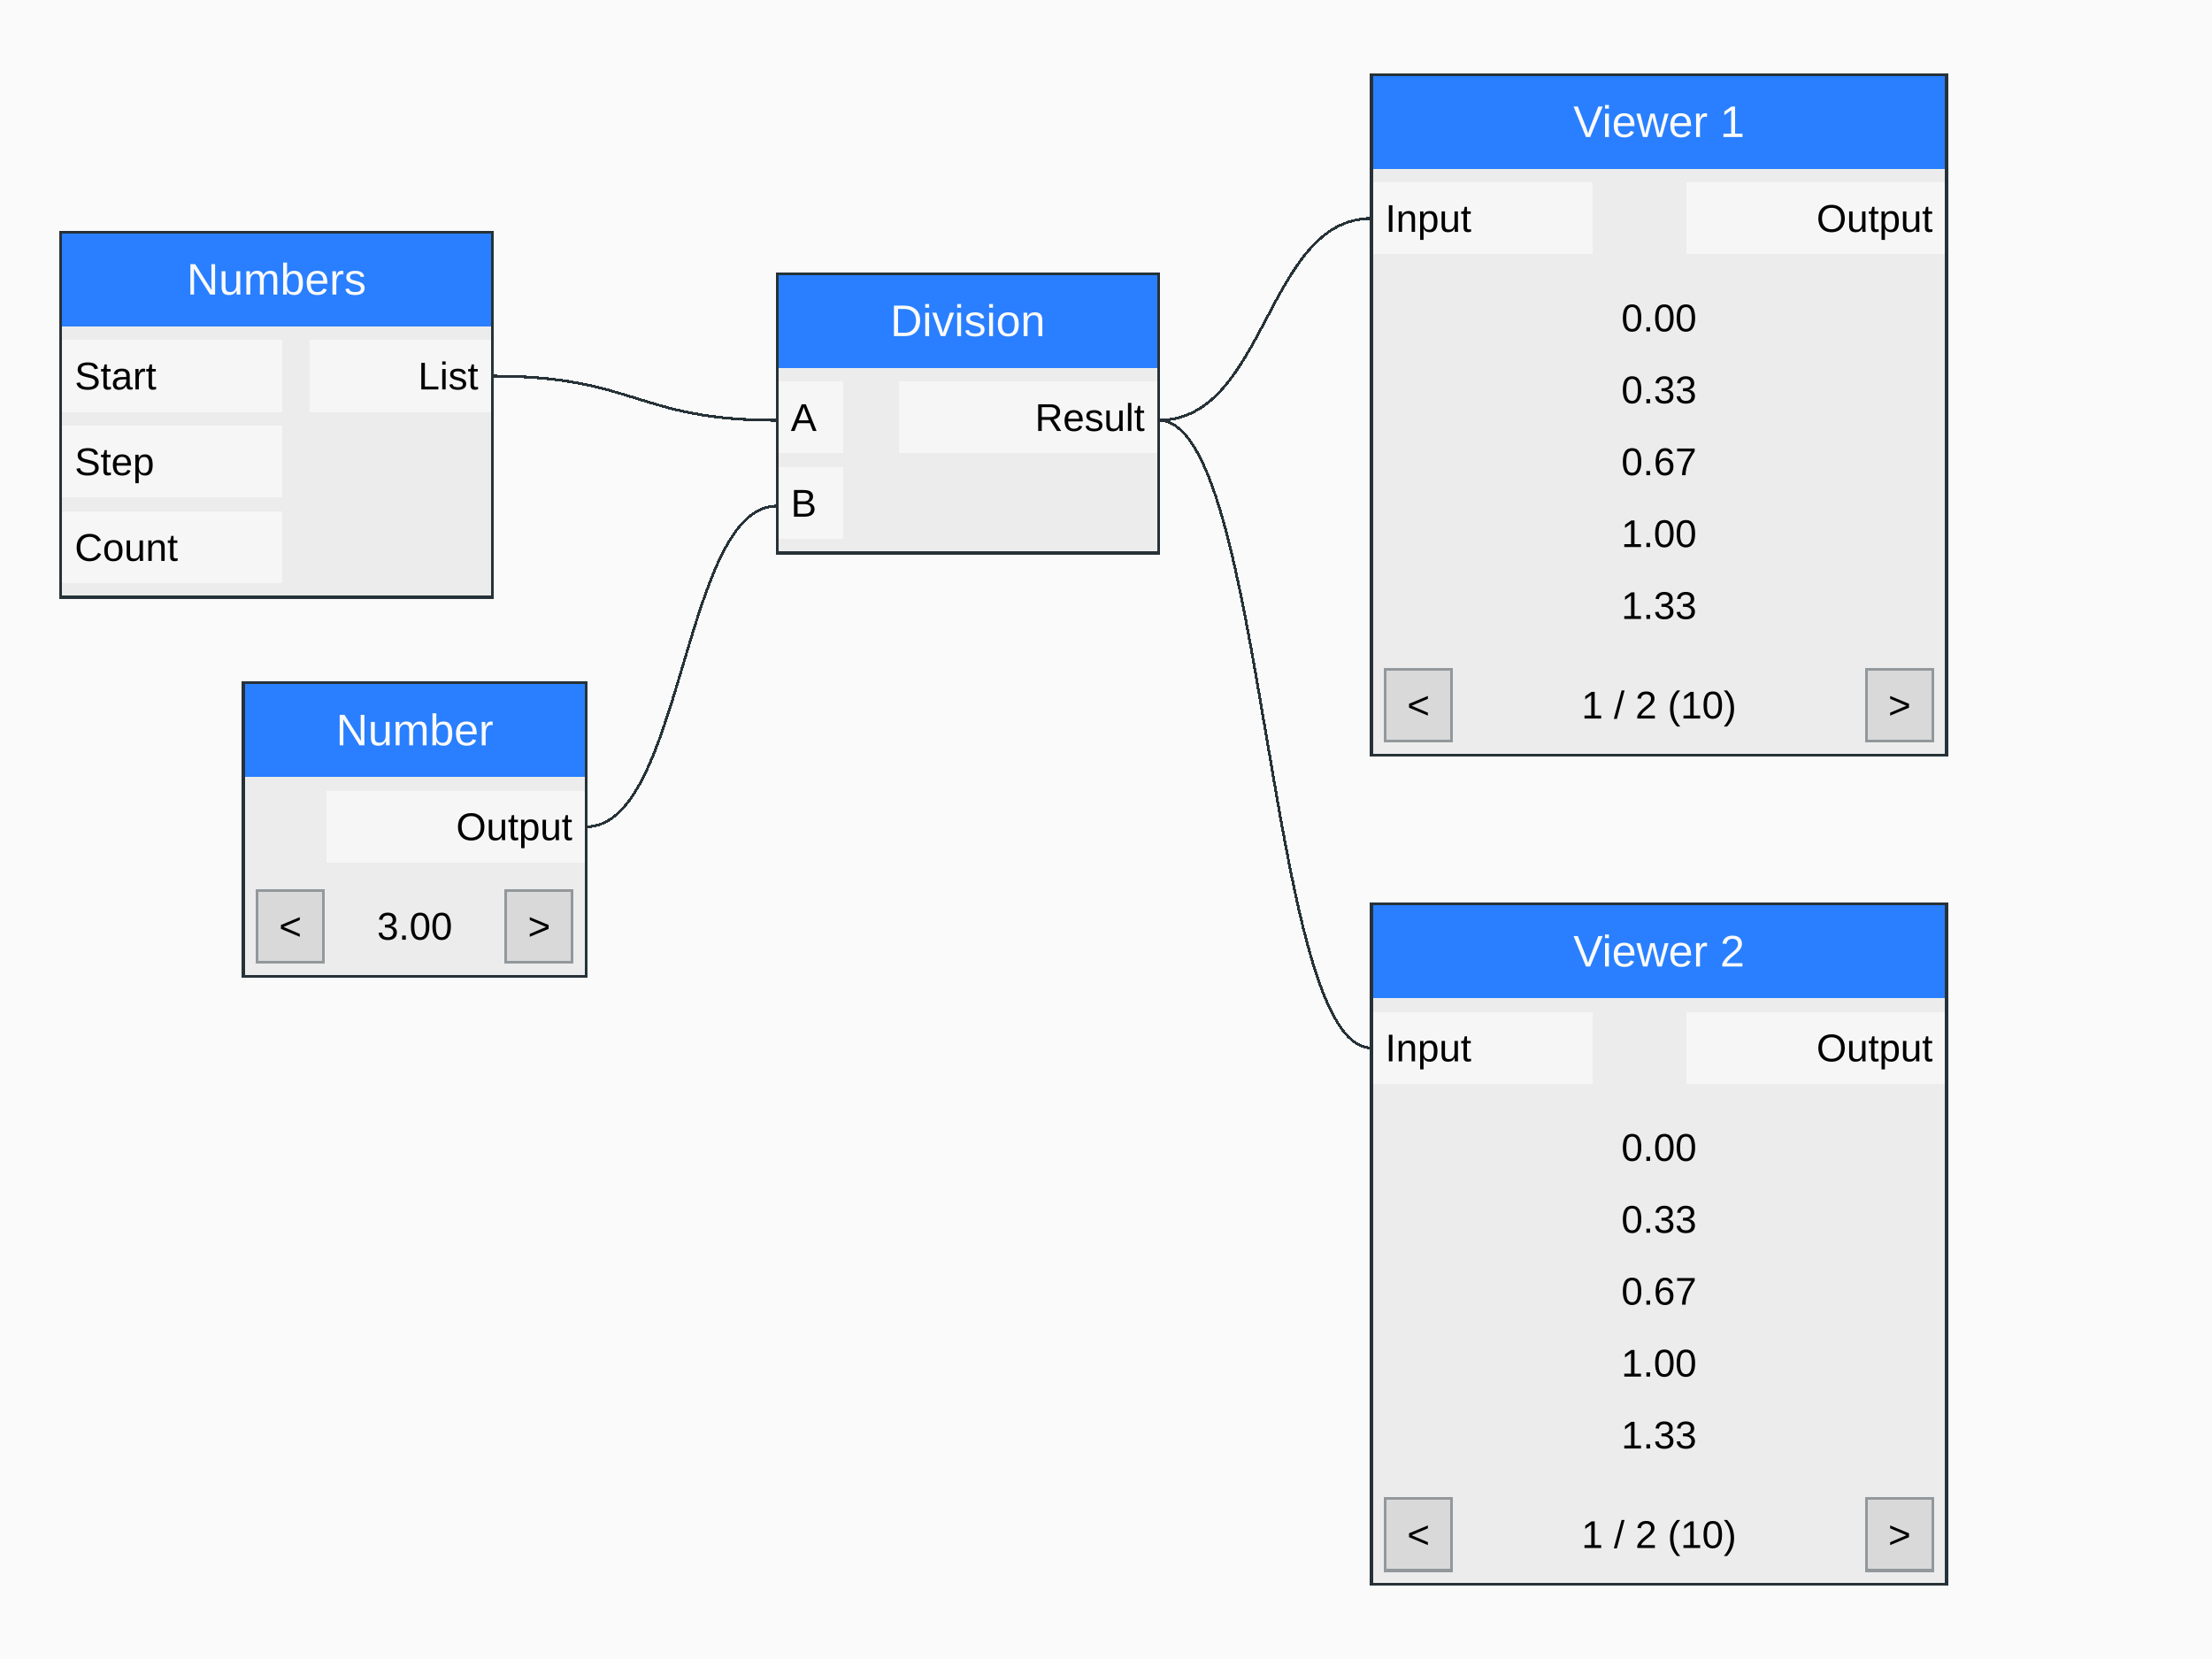
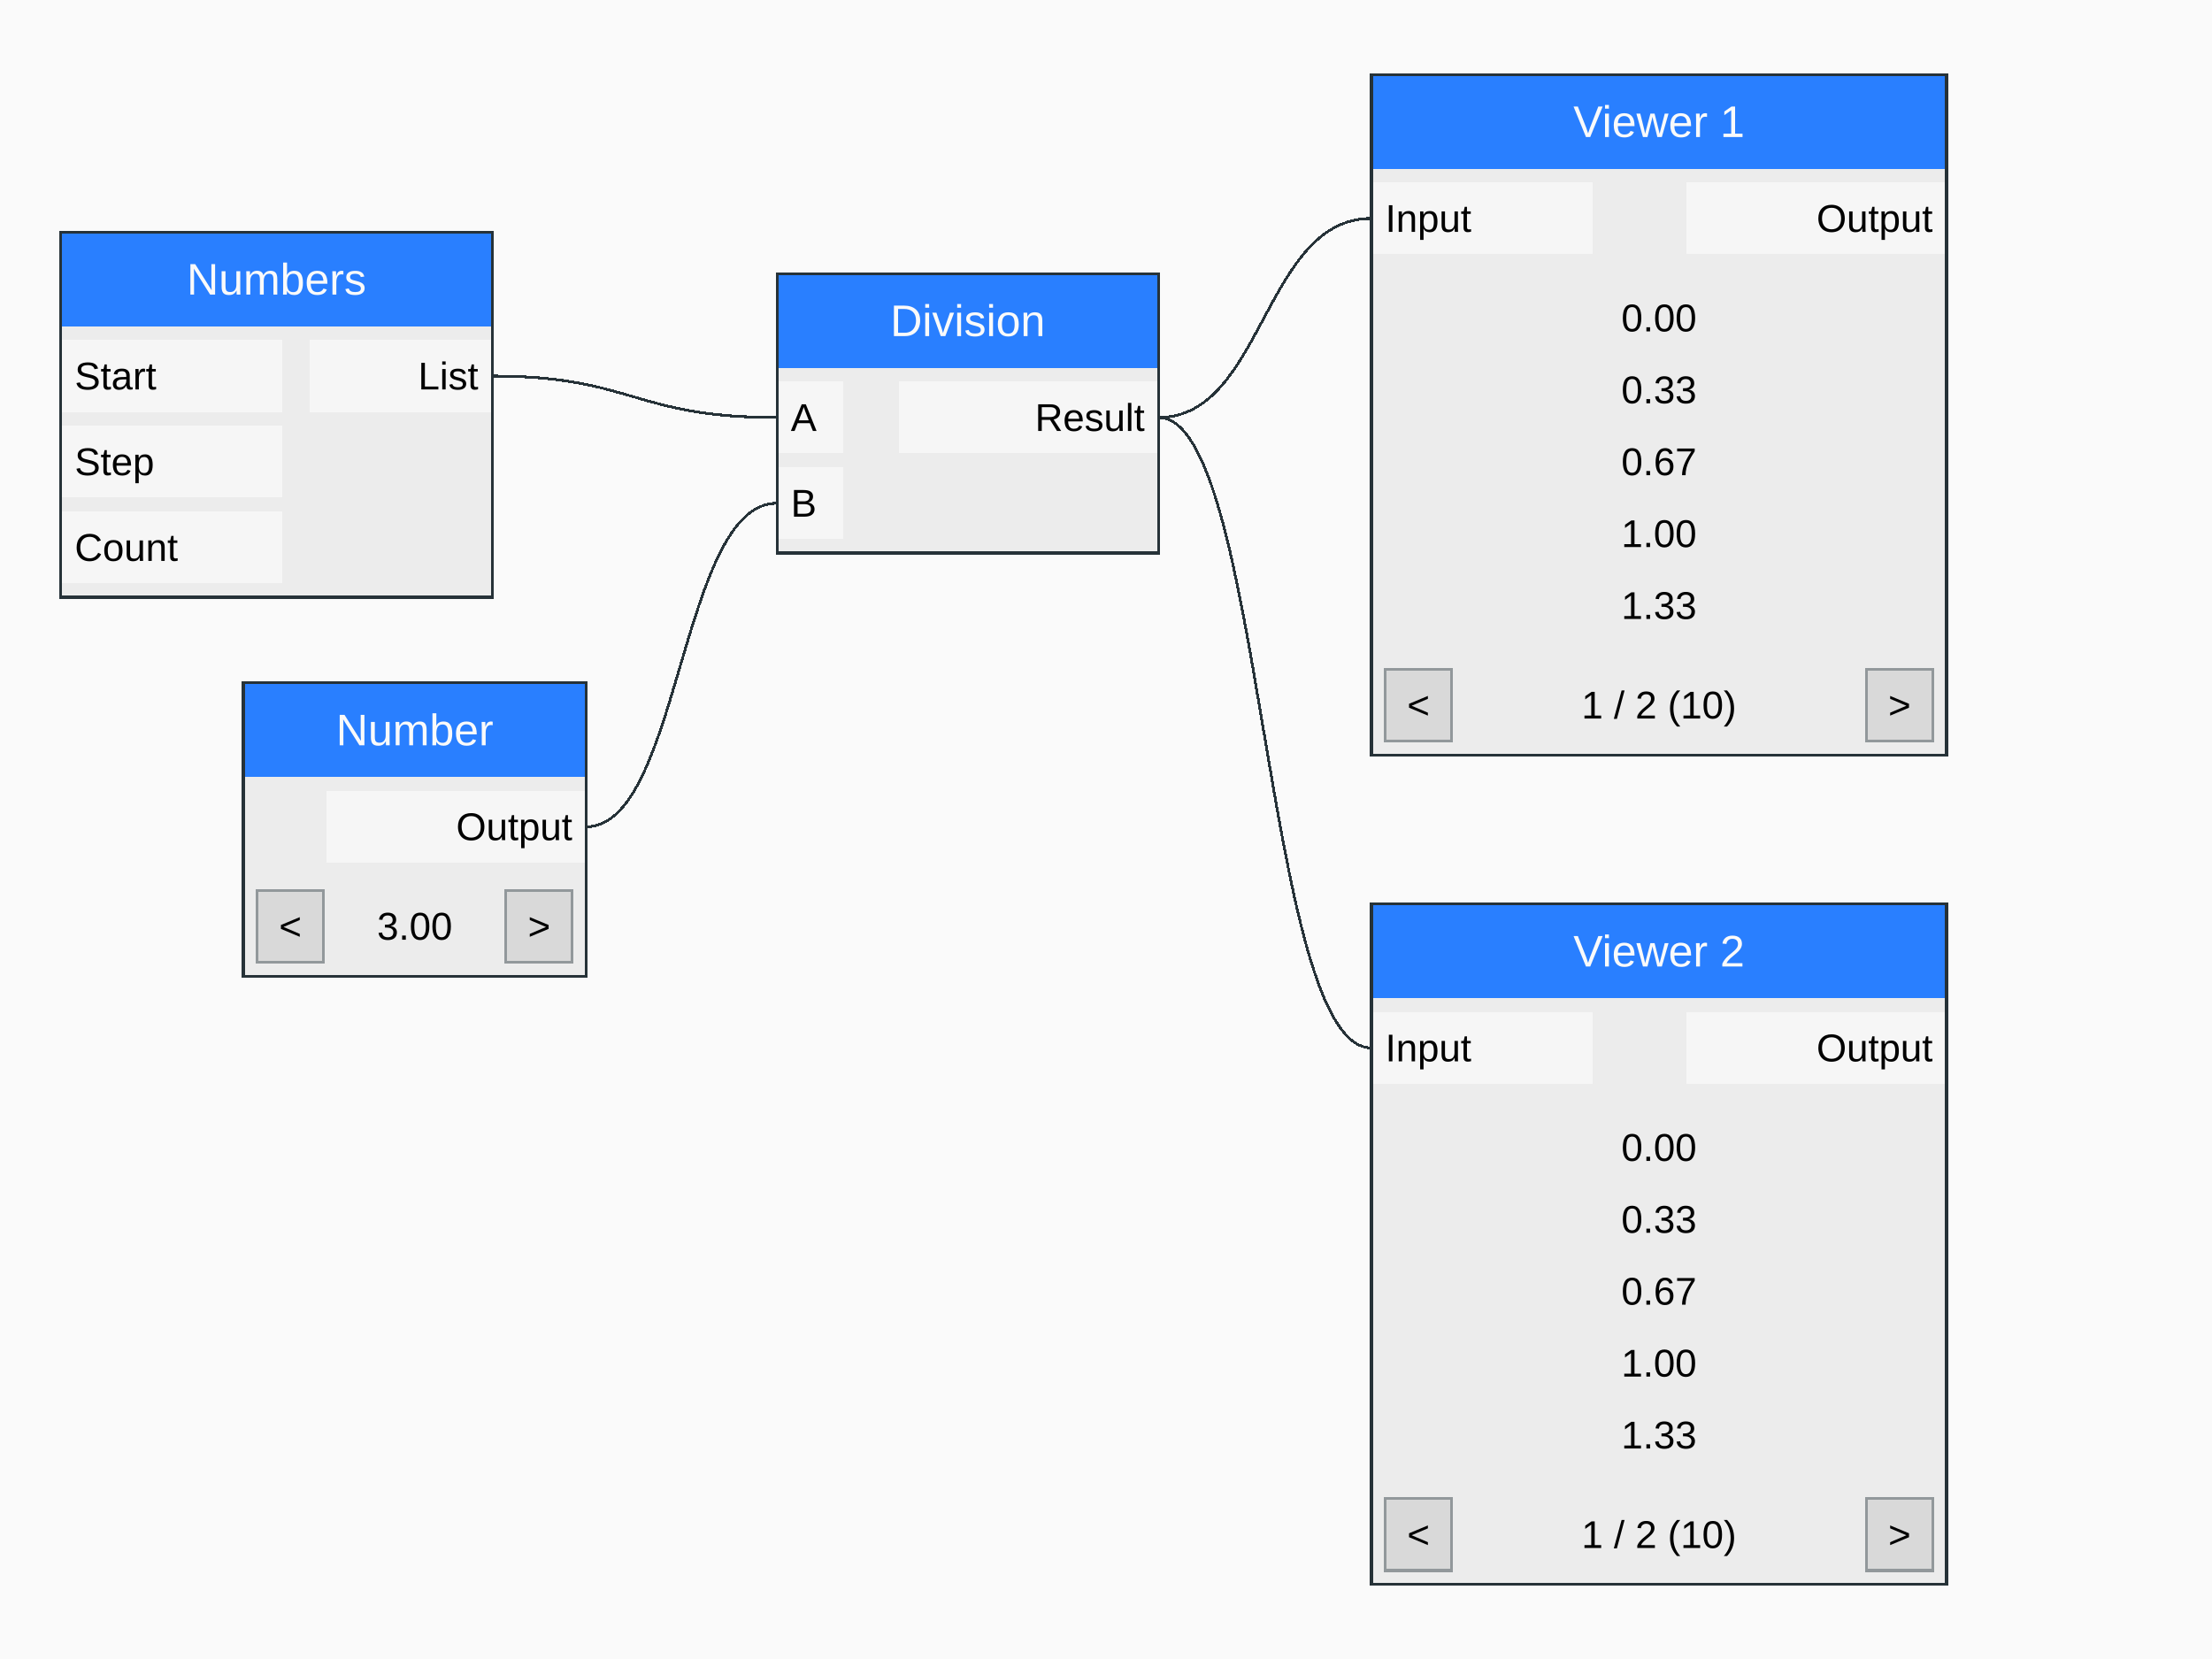
<svg xmlns="http://www.w3.org/2000/svg" version="1.1" width="800" height="600" shape-rendering="crispEdges">
  <rect x="0" y="0" width="800" height="600" style="fill:rgb(250,250,250);" />
-   <path d="M178,136 C230,136 230,152 281,152" style="fill:none;stroke-width:1px;stroke:rgb(38,50,56);" />
-   <path d="M212,299 C247,299 247,183 281,183" style="fill:none;stroke-width:1px;stroke:rgb(38,50,56);" />
-   <path d="M419,152 C458,152 458,79 496,79" style="fill:none;stroke-width:1px;stroke:rgb(38,50,56);" />
-   <path d="M419,152 C458,152 458,379 496,379" style="fill:none;stroke-width:1px;stroke:rgb(38,50,56);" />
+   <path d="M178,136 C229,136 229,151 281,151" style="fill:none;stroke-width:1px;stroke:rgb(38,50,56);" />
+   <path d="M212,299 C246,299 246,182 281,182" style="fill:none;stroke-width:1px;stroke:rgb(38,50,56);" />
+   <path d="M419,151 C457,151 457,79 496,79" style="fill:none;stroke-width:1px;stroke:rgb(38,50,56);" />
+   <path d="M419,151 C457,151 457,379 496,379" style="fill:none;stroke-width:1px;stroke:rgb(38,50,56);" />
  <rect x="22" y="84" width="156" height="34" style="fill:rgb(41,127,255);" />
  <text x="100" y="101" dominant-baseline="central" text-anchor="middle" style="fill:rgb(250,250,250);font-family:Arial;font-size:16px;">Numbers</text>
  <rect x="22" y="118" width="156" height="98" style="fill:rgb(236,236,236);" />
  <rect x="22" y="123" width="80" height="26" style="fill:rgb(246,246,246);" />
  <text x="27" y="136" dominant-baseline="central" text-anchor="start" style="fill:rgb(0,0,0);font-family:Arial;font-size:14px;">Start</text>
  <rect x="22" y="154" width="80" height="26" style="fill:rgb(246,246,246);" />
  <text x="27" y="167" dominant-baseline="central" text-anchor="start" style="fill:rgb(0,0,0);font-family:Arial;font-size:14px;">Step</text>
  <rect x="22" y="185" width="80" height="26" style="fill:rgb(246,246,246);" />
  <text x="27" y="198" dominant-baseline="central" text-anchor="start" style="fill:rgb(0,0,0);font-family:Arial;font-size:14px;">Count</text>
  <rect x="112" y="123" width="66" height="26" style="fill:rgb(246,246,246);" />
  <text x="173" y="136" dominant-baseline="central" text-anchor="end" style="fill:rgb(0,0,0);font-family:Arial;font-size:14px;">List</text>
  <rect x="22" y="84" width="156" height="132" style="fill:none;stroke-width:1px;stroke:rgb(38,50,56);" />
  <rect x="88" y="247" width="124" height="34" style="fill:rgb(41,127,255);" />
  <text x="150" y="264" dominant-baseline="central" text-anchor="middle" style="fill:rgb(250,250,250);font-family:Arial;font-size:16px;">Number</text>
  <rect x="88" y="281" width="124" height="36" style="fill:rgb(236,236,236);" />
  <rect x="118" y="286" width="94" height="26" style="fill:rgb(246,246,246);" />
  <text x="207" y="299" dominant-baseline="central" text-anchor="end" style="fill:rgb(0,0,0);font-family:Arial;font-size:14px;">Output</text>
  <rect x="88" y="317" width="124" height="36" style="fill:rgb(236,236,236);" />
  <text x="150" y="335" dominant-baseline="central" text-anchor="middle" style="fill:rgb(0,0,0);font-family:Arial;font-size:14px;">3.00</text>
  <rect x="93" y="322" width="24" height="26" style="fill:rgb(217,217,217);" />
  <text x="105" y="335" dominant-baseline="central" text-anchor="middle" style="fill:rgb(0,0,0);font-family:Arial;font-size:14px;">&lt;</text>
  <rect x="93" y="322" width="24" height="26" style="fill:none;stroke-width:1px;stroke:rgb(146,152,155);" />
  <rect x="183" y="322" width="24" height="26" style="fill:rgb(217,217,217);" />
  <text x="195" y="335" dominant-baseline="central" text-anchor="middle" style="fill:rgb(0,0,0);font-family:Arial;font-size:14px;">&gt;</text>
  <rect x="183" y="322" width="24" height="26" style="fill:none;stroke-width:1px;stroke:rgb(146,152,155);" />
  <rect x="88" y="247" width="124" height="106" style="fill:none;stroke-width:1px;stroke:rgb(38,50,56);" />
  <rect x="281" y="99" width="138" height="34" style="fill:rgb(41,127,255);" />
  <text x="350" y="116" dominant-baseline="central" text-anchor="middle" style="fill:rgb(250,250,250);font-family:Arial;font-size:16px;">Division</text>
  <rect x="281" y="133" width="138" height="67" style="fill:rgb(236,236,236);" />
  <rect x="281" y="138" width="24" height="26" style="fill:rgb(246,246,246);" />
  <text x="286" y="151" dominant-baseline="central" text-anchor="start" style="fill:rgb(0,0,0);font-family:Arial;font-size:14px;">A</text>
  <rect x="281" y="169" width="24" height="26" style="fill:rgb(246,246,246);" />
  <text x="286" y="182" dominant-baseline="central" text-anchor="start" style="fill:rgb(0,0,0);font-family:Arial;font-size:14px;">B</text>
  <rect x="325" y="138" width="94" height="26" style="fill:rgb(246,246,246);" />
  <text x="414" y="151" dominant-baseline="central" text-anchor="end" style="fill:rgb(0,0,0);font-family:Arial;font-size:14px;">Result</text>
  <rect x="281" y="99" width="138" height="101" style="fill:none;stroke-width:1px;stroke:rgb(38,50,56);" />
  <rect x="496" y="27" width="208" height="34" style="fill:rgb(41,127,255);" />
  <text x="600" y="44" dominant-baseline="central" text-anchor="middle" style="fill:rgb(250,250,250);font-family:Arial;font-size:16px;">Viewer 1</text>
  <rect x="496" y="61" width="208" height="36" style="fill:rgb(236,236,236);" />
  <rect x="496" y="66" width="80" height="26" style="fill:rgb(246,246,246);" />
  <text x="501" y="79" dominant-baseline="central" text-anchor="start" style="fill:rgb(0,0,0);font-family:Arial;font-size:14px;">Input</text>
  <rect x="610" y="66" width="94" height="26" style="fill:rgb(246,246,246);" />
  <text x="699" y="79" dominant-baseline="central" text-anchor="end" style="fill:rgb(0,0,0);font-family:Arial;font-size:14px;">Output</text>
  <rect x="496" y="97" width="208" height="140" style="fill:rgb(236,236,236);" />
  <text x="600" y="115" dominant-baseline="central" text-anchor="middle" style="fill:rgb(0,0,0);font-family:Arial;font-size:14px;">0.00</text>
  <text x="600" y="141" dominant-baseline="central" text-anchor="middle" style="fill:rgb(0,0,0);font-family:Arial;font-size:14px;">0.33</text>
  <text x="600" y="167" dominant-baseline="central" text-anchor="middle" style="fill:rgb(0,0,0);font-family:Arial;font-size:14px;">0.67</text>
  <text x="600" y="193" dominant-baseline="central" text-anchor="middle" style="fill:rgb(0,0,0);font-family:Arial;font-size:14px;">1.00</text>
  <text x="600" y="219" dominant-baseline="central" text-anchor="middle" style="fill:rgb(0,0,0);font-family:Arial;font-size:14px;">1.33</text>
  <rect x="496" y="237" width="208" height="36" style="fill:rgb(236,236,236);" />
  <text x="600" y="255" dominant-baseline="central" text-anchor="middle" style="fill:rgb(0,0,0);font-family:Arial;font-size:14px;">1 / 2 (10)</text>
  <rect x="501" y="242" width="24" height="26" style="fill:rgb(217,217,217);" />
  <text x="513" y="255" dominant-baseline="central" text-anchor="middle" style="fill:rgb(0,0,0);font-family:Arial;font-size:14px;">&lt;</text>
  <rect x="501" y="242" width="24" height="26" style="fill:none;stroke-width:1px;stroke:rgb(146,152,155);" />
  <rect x="675" y="242" width="24" height="26" style="fill:rgb(217,217,217);" />
  <text x="687" y="255" dominant-baseline="central" text-anchor="middle" style="fill:rgb(0,0,0);font-family:Arial;font-size:14px;">&gt;</text>
  <rect x="675" y="242" width="24" height="26" style="fill:none;stroke-width:1px;stroke:rgb(146,152,155);" />
  <rect x="496" y="27" width="208" height="246" style="fill:none;stroke-width:1px;stroke:rgb(38,50,56);" />
  <rect x="496" y="327" width="208" height="34" style="fill:rgb(41,127,255);" />
  <text x="600" y="344" dominant-baseline="central" text-anchor="middle" style="fill:rgb(250,250,250);font-family:Arial;font-size:16px;">Viewer 2</text>
  <rect x="496" y="361" width="208" height="36" style="fill:rgb(236,236,236);" />
  <rect x="496" y="366" width="80" height="26" style="fill:rgb(246,246,246);" />
  <text x="501" y="379" dominant-baseline="central" text-anchor="start" style="fill:rgb(0,0,0);font-family:Arial;font-size:14px;">Input</text>
  <rect x="610" y="366" width="94" height="26" style="fill:rgb(246,246,246);" />
  <text x="699" y="379" dominant-baseline="central" text-anchor="end" style="fill:rgb(0,0,0);font-family:Arial;font-size:14px;">Output</text>
  <rect x="496" y="397" width="208" height="140" style="fill:rgb(236,236,236);" />
  <text x="600" y="415" dominant-baseline="central" text-anchor="middle" style="fill:rgb(0,0,0);font-family:Arial;font-size:14px;">0.00</text>
  <text x="600" y="441" dominant-baseline="central" text-anchor="middle" style="fill:rgb(0,0,0);font-family:Arial;font-size:14px;">0.33</text>
  <text x="600" y="467" dominant-baseline="central" text-anchor="middle" style="fill:rgb(0,0,0);font-family:Arial;font-size:14px;">0.67</text>
  <text x="600" y="493" dominant-baseline="central" text-anchor="middle" style="fill:rgb(0,0,0);font-family:Arial;font-size:14px;">1.00</text>
  <text x="600" y="519" dominant-baseline="central" text-anchor="middle" style="fill:rgb(0,0,0);font-family:Arial;font-size:14px;">1.33</text>
  <rect x="496" y="537" width="208" height="36" style="fill:rgb(236,236,236);" />
  <text x="600" y="555" dominant-baseline="central" text-anchor="middle" style="fill:rgb(0,0,0);font-family:Arial;font-size:14px;">1 / 2 (10)</text>
  <rect x="501" y="542" width="24" height="26" style="fill:rgb(217,217,217);" />
  <text x="513" y="555" dominant-baseline="central" text-anchor="middle" style="fill:rgb(0,0,0);font-family:Arial;font-size:14px;">&lt;</text>
  <rect x="501" y="542" width="24" height="26" style="fill:none;stroke-width:1px;stroke:rgb(146,152,155);" />
  <rect x="675" y="542" width="24" height="26" style="fill:rgb(217,217,217);" />
  <text x="687" y="555" dominant-baseline="central" text-anchor="middle" style="fill:rgb(0,0,0);font-family:Arial;font-size:14px;">&gt;</text>
  <rect x="675" y="542" width="24" height="26" style="fill:none;stroke-width:1px;stroke:rgb(146,152,155);" />
  <rect x="496" y="327" width="208" height="246" style="fill:none;stroke-width:1px;stroke:rgb(38,50,56);" />
</svg>
